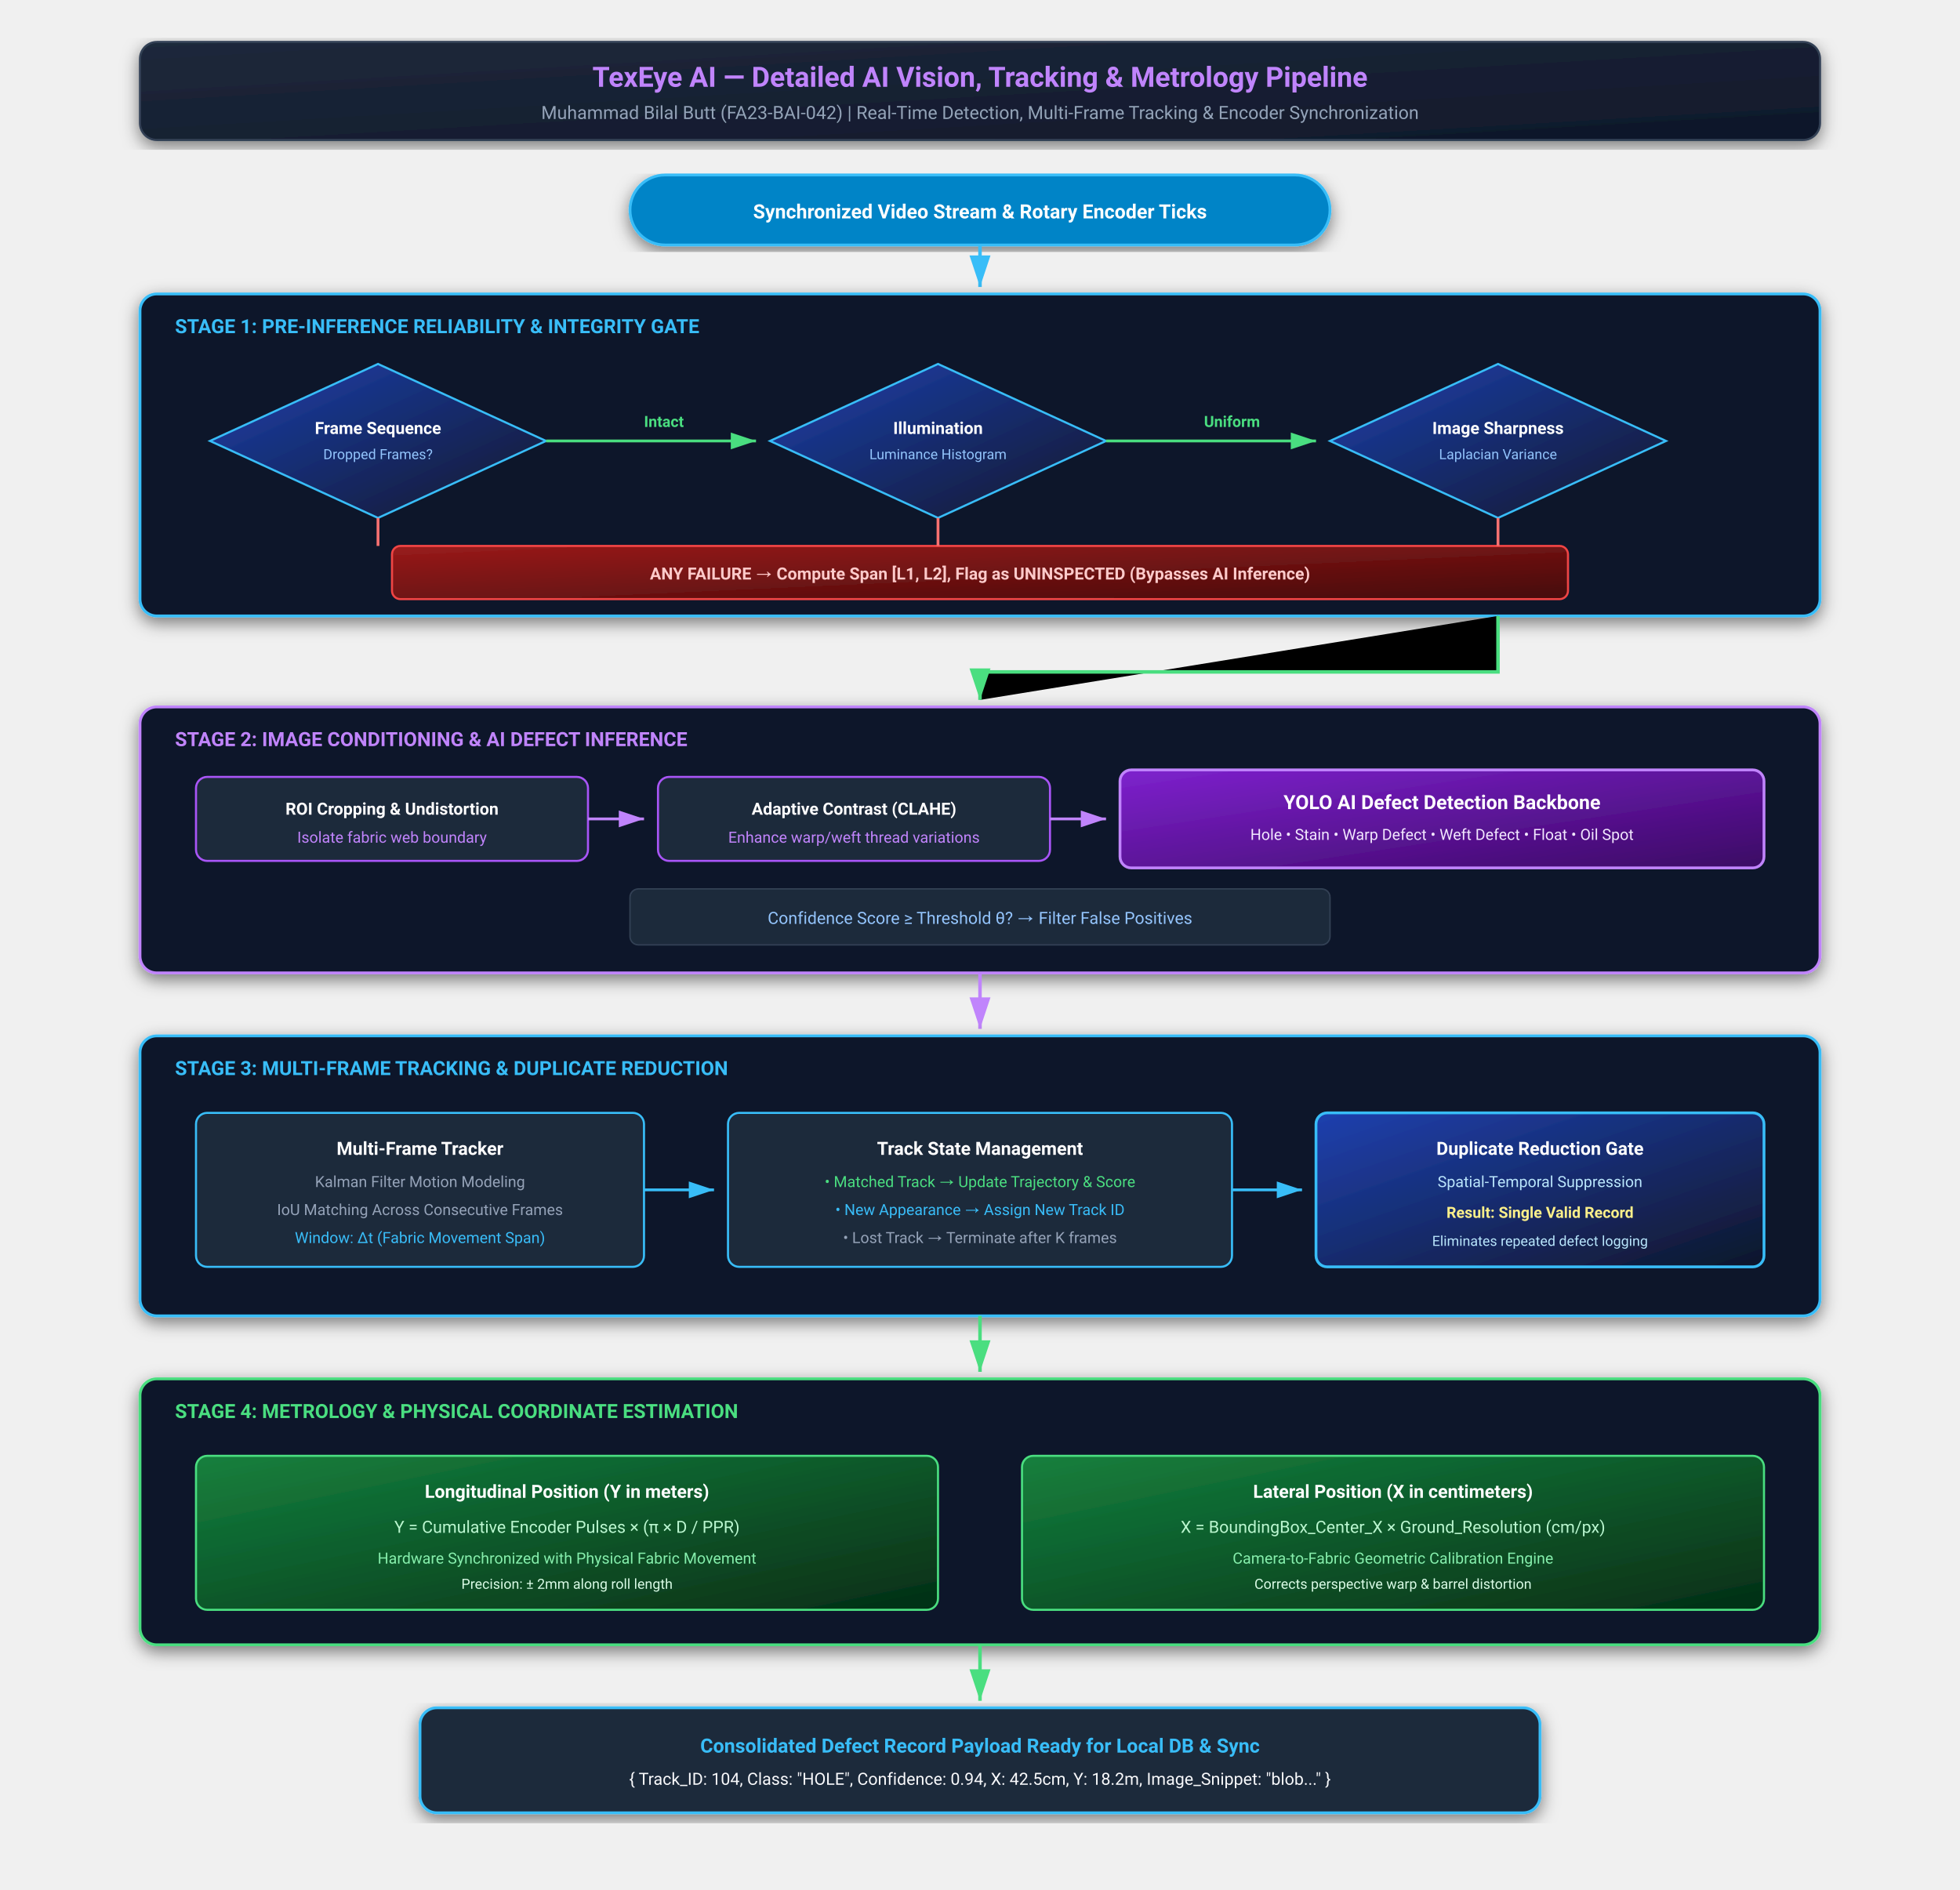
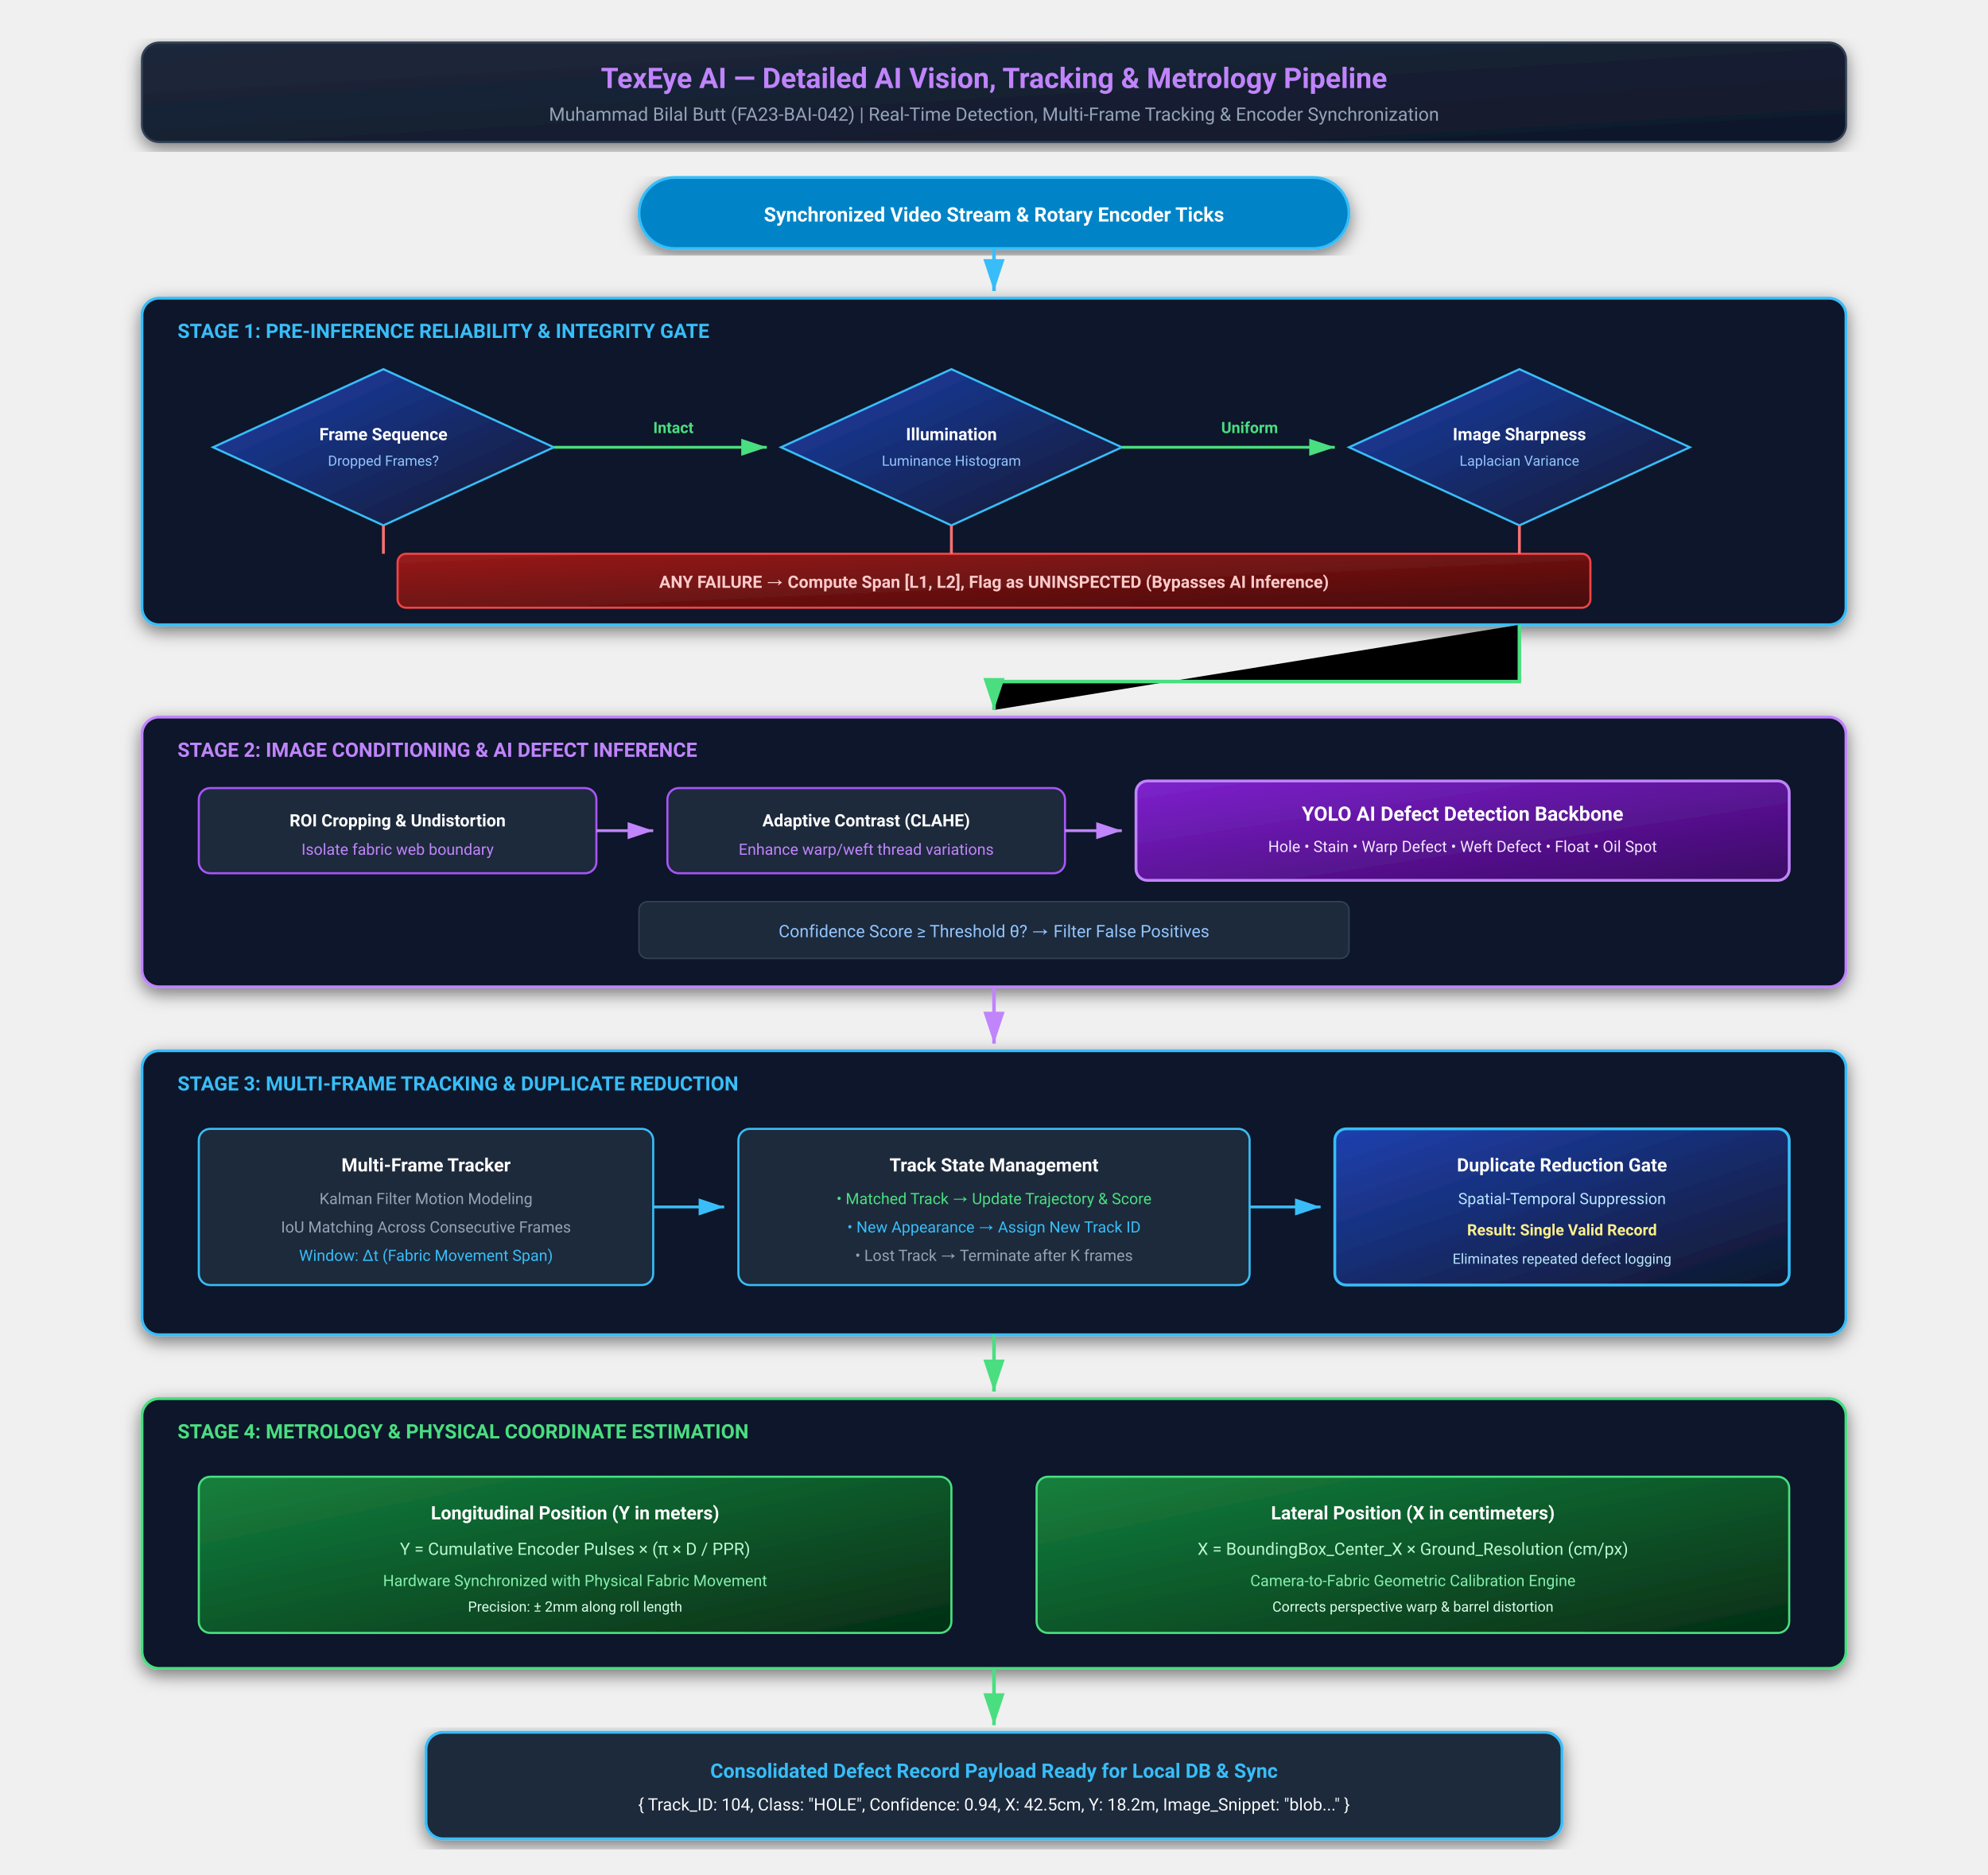
- <svg xmlns="http://www.w3.org/2000/svg" viewBox="0 0 1400 1350" width="100%" height="100%" style="background-color: #0b1120; font-family: -apple-system, BlinkMacSystemFont, 'Segoe UI', Roboto, Helvetica, Arial, sans-serif;">
+ <svg xmlns="http://www.w3.org/2000/svg" viewBox="0 0 1400 1320" width="100%" height="100%" style="background-color: #0b1120; font-family: -apple-system, BlinkMacSystemFont, 'Segoe UI', Roboto, Helvetica, Arial, sans-serif;">
  <defs>
    <linearGradient id="headerGrad2" x1="0%" y1="0%" x2="100%" y2="100%">
      <stop offset="0%" stop-color="#1e293b" />
      <stop offset="100%" stop-color="#0f172a" />
    </linearGradient>
    <linearGradient id="purpleGrad" x1="0%" y1="0%" x2="100%" y2="100%">
      <stop offset="0%" stop-color="#7e22ce" />
      <stop offset="100%" stop-color="#3b0764" />
    </linearGradient>
    <linearGradient id="blueGrad" x1="0%" y1="0%" x2="100%" y2="100%">
      <stop offset="0%" stop-color="#1e40af" />
      <stop offset="100%" stop-color="#0f172a" />
    </linearGradient>
    <linearGradient id="greenGrad" x1="0%" y1="0%" x2="100%" y2="100%">
      <stop offset="0%" stop-color="#15803d" />
      <stop offset="100%" stop-color="#052e16" />
    </linearGradient>
    <linearGradient id="redGrad" x1="0%" y1="0%" x2="100%" y2="100%">
      <stop offset="0%" stop-color="#991b1b" />
      <stop offset="100%" stop-color="#450a0a" />
    </linearGradient>
    <filter id="shadow2" x="-10%" y="-10%" width="120%" height="120%">
      <feDropShadow dx="0" dy="4" stdDeviation="6" flood-color="#000000" flood-opacity="0.5" />
    </filter>
    <marker id="arrB" markerWidth="10" markerHeight="10" refX="9" refY="3" orient="auto">
      <path d="M0,0 L0,6 L9,3 z" fill="#38bdf8" />
    </marker>
    <marker id="arrP" markerWidth="10" markerHeight="10" refX="9" refY="3" orient="auto">
      <path d="M0,0 L0,6 L9,3 z" fill="#c084fc" />
    </marker>
    <marker id="arrG" markerWidth="10" markerHeight="10" refX="9" refY="3" orient="auto">
      <path d="M0,0 L0,6 L9,3 z" fill="#4ade80" />
    </marker>
    <marker id="arrR" markerWidth="10" markerHeight="10" refX="9" refY="3" orient="auto">
      <path d="M0,0 L0,6 L9,3 z" fill="#f87171" />
    </marker>
  </defs>
  <g transform="translate(100, 30)" filter="url(#shadow2)">
    <rect width="1200" height="70" rx="12" fill="url(#headerGrad2)" stroke="#334155" stroke-width="1.5" />
    <text x="600" y="32" fill="#c084fc" font-size="20" font-weight="bold" text-anchor="middle">TexEye AI — Detailed AI Vision, Tracking &amp; Metrology Pipeline</text>
    <text x="600" y="55" fill="#94a3b8" font-size="13" text-anchor="middle">Muhammad Bilal Butt (FA23-BAI-042) | Real-Time Detection, Multi-Frame Tracking &amp; Encoder Synchronization</text>
  </g>
  <g transform="translate(450, 125)" filter="url(#shadow2)">
    <rect width="500" height="50" rx="25" fill="#0284c7" stroke="#38bdf8" stroke-width="2" />
    <text x="250" y="31" fill="#ffffff" font-size="14" font-weight="bold" text-anchor="middle">Synchronized Video Stream &amp; Rotary Encoder Ticks</text>
  </g>
  <path d="M 700 175 L 700 205" stroke="#38bdf8" stroke-width="2.5" marker-end="url(#arrB)" />
  <g transform="translate(100, 210)" filter="url(#shadow2)">
    <rect width="1200" height="230" rx="12" fill="#0f172a" stroke="#38bdf8" stroke-width="2" />
    <text x="25" y="28" fill="#38bdf8" font-size="14" font-weight="bold">STAGE 1: PRE-INFERENCE RELIABILITY &amp; INTEGRITY GATE</text>
    <polygon points="170,50 290,105 170,160 50,105" fill="url(#blueGrad)" stroke="#38bdf8" stroke-width="1.5" />
    <text x="170" y="100" fill="#ffffff" font-size="12" font-weight="bold" text-anchor="middle">Frame Sequence</text>
    <text x="170" y="118" fill="#93c5fd" font-size="10" text-anchor="middle">Dropped Frames?</text>
    <polygon points="570,50 690,105 570,160 450,105" fill="url(#blueGrad)" stroke="#38bdf8" stroke-width="1.5" />
    <text x="570" y="100" fill="#ffffff" font-size="12" font-weight="bold" text-anchor="middle">Illumination</text>
    <text x="570" y="118" fill="#93c5fd" font-size="10" text-anchor="middle">Luminance Histogram</text>
    <polygon points="970,50 1090,105 970,160 850,105" fill="url(#blueGrad)" stroke="#38bdf8" stroke-width="1.5" />
    <text x="970" y="100" fill="#ffffff" font-size="12" font-weight="bold" text-anchor="middle">Image Sharpness</text>
    <text x="970" y="118" fill="#93c5fd" font-size="10" text-anchor="middle">Laplacian Variance</text>
    <path d="M 290 105 L 440 105" stroke="#4ade80" stroke-width="2" marker-end="url(#arrG)" />
    <text x="360" y="95" fill="#4ade80" font-size="11" font-weight="bold">Intact</text>
    <path d="M 690 105 L 840 105" stroke="#4ade80" stroke-width="2" marker-end="url(#arrG)" />
    <text x="760" y="95" fill="#4ade80" font-size="11" font-weight="bold">Uniform</text>
    <rect x="180" y="180" width="840" height="38" rx="6" fill="url(#redGrad)" stroke="#ef4444" stroke-width="1.5" />
    <text x="600" y="204" fill="#fecaca" font-size="12" font-weight="bold" text-anchor="middle">ANY FAILURE → Compute Span [L1, L2], Flag as UNINSPECTED (Bypasses AI Inference)</text>
    <path d="M 170 160 L 170 180" stroke="#f87171" stroke-width="2" />
    <path d="M 570 160 L 570 180" stroke="#f87171" stroke-width="2" />
    <path d="M 970 160 L 970 180" stroke="#f87171" stroke-width="2" />
  </g>
  <path d="M 1070 440 L 1070 480 L 700 480 L 700 500" stroke="#4ade80" stroke-width="2.5" marker-end="url(#arrG)" />
  <g transform="translate(100, 505)" filter="url(#shadow2)">
    <rect width="1200" height="190" rx="12" fill="#0f172a" stroke="#c084fc" stroke-width="2" />
    <text x="25" y="28" fill="#c084fc" font-size="14" font-weight="bold">STAGE 2: IMAGE CONDITIONING &amp; AI DEFECT INFERENCE</text>
    <rect x="40" y="50" width="280" height="60" rx="8" fill="#1e293b" stroke="#a855f7" stroke-width="1.5" />
    <text x="180" y="77" fill="#ffffff" font-size="12" font-weight="bold" text-anchor="middle">ROI Cropping &amp; Undistortion</text>
    <text x="180" y="97" fill="#c084fc" font-size="11" text-anchor="middle">Isolate fabric web boundary</text>
    <rect x="370" y="50" width="280" height="60" rx="8" fill="#1e293b" stroke="#a855f7" stroke-width="1.5" />
    <text x="510" y="77" fill="#ffffff" font-size="12" font-weight="bold" text-anchor="middle">Adaptive Contrast (CLAHE)</text>
    <text x="510" y="97" fill="#c084fc" font-size="11" text-anchor="middle">Enhance warp/weft thread variations</text>
    <rect x="700" y="45" width="460" height="70" rx="8" fill="url(#purpleGrad)" stroke="#c084fc" stroke-width="2" />
    <text x="930" y="73" fill="#ffffff" font-size="14" font-weight="bold" text-anchor="middle">YOLO AI Defect Detection Backbone</text>
    <text x="930" y="95" fill="#f3e8ff" font-size="11" text-anchor="middle">Hole • Stain • Warp Defect • Weft Defect • Float • Oil Spot</text>
    <path d="M 320 80 L 360 80" stroke="#c084fc" stroke-width="2" marker-end="url(#arrP)" />
    <path d="M 650 80 L 690 80" stroke="#c084fc" stroke-width="2" marker-end="url(#arrP)" />
    <rect x="350" y="130" width="500" height="40" rx="6" fill="#1e293b" stroke="#334155" stroke-width="1" />
    <text x="600" y="155" fill="#93c5fd" font-size="12" text-anchor="middle">Confidence Score ≥ Threshold θ? → Filter False Positives</text>
  </g>
  <path d="M 700 695 L 700 735" stroke="#c084fc" stroke-width="2.5" marker-end="url(#arrP)" />
  <g transform="translate(100, 740)" filter="url(#shadow2)">
    <rect width="1200" height="200" rx="12" fill="#0f172a" stroke="#38bdf8" stroke-width="2" />
    <text x="25" y="28" fill="#38bdf8" font-size="14" font-weight="bold">STAGE 3: MULTI-FRAME TRACKING &amp; DUPLICATE REDUCTION</text>
    <rect x="40" y="55" width="320" height="110" rx="8" fill="#1e293b" stroke="#38bdf8" stroke-width="1.5" />
    <text x="200" y="85" fill="#ffffff" font-size="13" font-weight="bold" text-anchor="middle">Multi-Frame Tracker</text>
    <text x="200" y="108" fill="#94a3b8" font-size="11" text-anchor="middle">Kalman Filter Motion Modeling</text>
    <text x="200" y="128" fill="#94a3b8" font-size="11" text-anchor="middle">IoU Matching Across Consecutive Frames</text>
    <text x="200" y="148" fill="#38bdf8" font-size="11" text-anchor="middle">Window: Δt (Fabric Movement Span)</text>
    <path d="M 360 110 L 410 110" stroke="#38bdf8" stroke-width="2" marker-end="url(#arrB)" />
    <rect x="420" y="55" width="360" height="110" rx="8" fill="#1e293b" stroke="#38bdf8" stroke-width="1.5" />
    <text x="600" y="85" fill="#ffffff" font-size="13" font-weight="bold" text-anchor="middle">Track State Management</text>
    <text x="600" y="108" fill="#4ade80" font-size="11" text-anchor="middle">• Matched Track → Update Trajectory &amp; Score</text>
    <text x="600" y="128" fill="#38bdf8" font-size="11" text-anchor="middle">• New Appearance → Assign New Track ID</text>
    <text x="600" y="148" fill="#94a3b8" font-size="11" text-anchor="middle">• Lost Track → Terminate after K frames</text>
    <path d="M 780 110 L 830 110" stroke="#38bdf8" stroke-width="2" marker-end="url(#arrB)" />
    <rect x="840" y="55" width="320" height="110" rx="8" fill="url(#blueGrad)" stroke="#38bdf8" stroke-width="2" />
    <text x="1000" y="85" fill="#ffffff" font-size="13" font-weight="bold" text-anchor="middle">Duplicate Reduction Gate</text>
    <text x="1000" y="108" fill="#bae6fd" font-size="11" text-anchor="middle">Spatial-Temporal Suppression</text>
    <text x="1000" y="130" fill="#fef08a" font-size="11" font-weight="bold" text-anchor="middle">Result: Single Valid Record</text>
    <text x="1000" y="150" fill="#bae6fd" font-size="10" text-anchor="middle">Eliminates repeated defect logging</text>
  </g>
  <path d="M 700 940 L 700 980" stroke="#4ade80" stroke-width="2.5" marker-end="url(#arrG)" />
  <g transform="translate(100, 985)" filter="url(#shadow2)">
    <rect width="1200" height="190" rx="12" fill="#0f172a" stroke="#4ade80" stroke-width="2" />
    <text x="25" y="28" fill="#4ade80" font-size="14" font-weight="bold">STAGE 4: METROLOGY &amp; PHYSICAL COORDINATE ESTIMATION</text>
    <rect x="40" y="55" width="530" height="110" rx="8" fill="url(#greenGrad)" stroke="#4ade80" stroke-width="1.5" />
    <text x="305" y="85" fill="#ffffff" font-size="13" font-weight="bold" text-anchor="middle">Longitudinal Position (Y in meters)</text>
    <text x="305" y="110" fill="#bbf7d0" font-size="12" text-anchor="middle">Y = Cumulative Encoder Pulses × (π × D / PPR)</text>
    <text x="305" y="132" fill="#86efac" font-size="11" text-anchor="middle">Hardware Synchronized with Physical Fabric Movement</text>
    <text x="305" y="150" fill="#dcfce7" font-size="10" text-anchor="middle">Precision: ± 2mm along roll length</text>
    <rect x="630" y="55" width="530" height="110" rx="8" fill="url(#greenGrad)" stroke="#4ade80" stroke-width="1.5" />
    <text x="895" y="85" fill="#ffffff" font-size="13" font-weight="bold" text-anchor="middle">Lateral Position (X in centimeters)</text>
    <text x="895" y="110" fill="#bbf7d0" font-size="12" text-anchor="middle">X = BoundingBox_Center_X × Ground_Resolution (cm/px)</text>
    <text x="895" y="132" fill="#86efac" font-size="11" text-anchor="middle">Camera-to-Fabric Geometric Calibration Engine</text>
    <text x="895" y="150" fill="#dcfce7" font-size="10" text-anchor="middle">Corrects perspective warp &amp; barrel distortion</text>
  </g>
  <path d="M 700 1175 L 700 1215" stroke="#4ade80" stroke-width="2.5" marker-end="url(#arrG)" />
  <g transform="translate(300, 1220)" filter="url(#shadow2)">
    <rect width="800" height="75" rx="12" fill="#1e293b" stroke="#38bdf8" stroke-width="2" />
    <text x="400" y="32" fill="#38bdf8" font-size="14" font-weight="bold" text-anchor="middle">Consolidated Defect Record Payload Ready for Local DB &amp; Sync</text>
    <text x="400" y="55" fill="#f8fafc" font-size="12" text-anchor="middle">{ Track_ID: 104, Class: "HOLE", Confidence: 0.94, X: 42.5cm, Y: 18.2m, Image_Snippet: "blob..." }</text>
  </g>
</svg>
